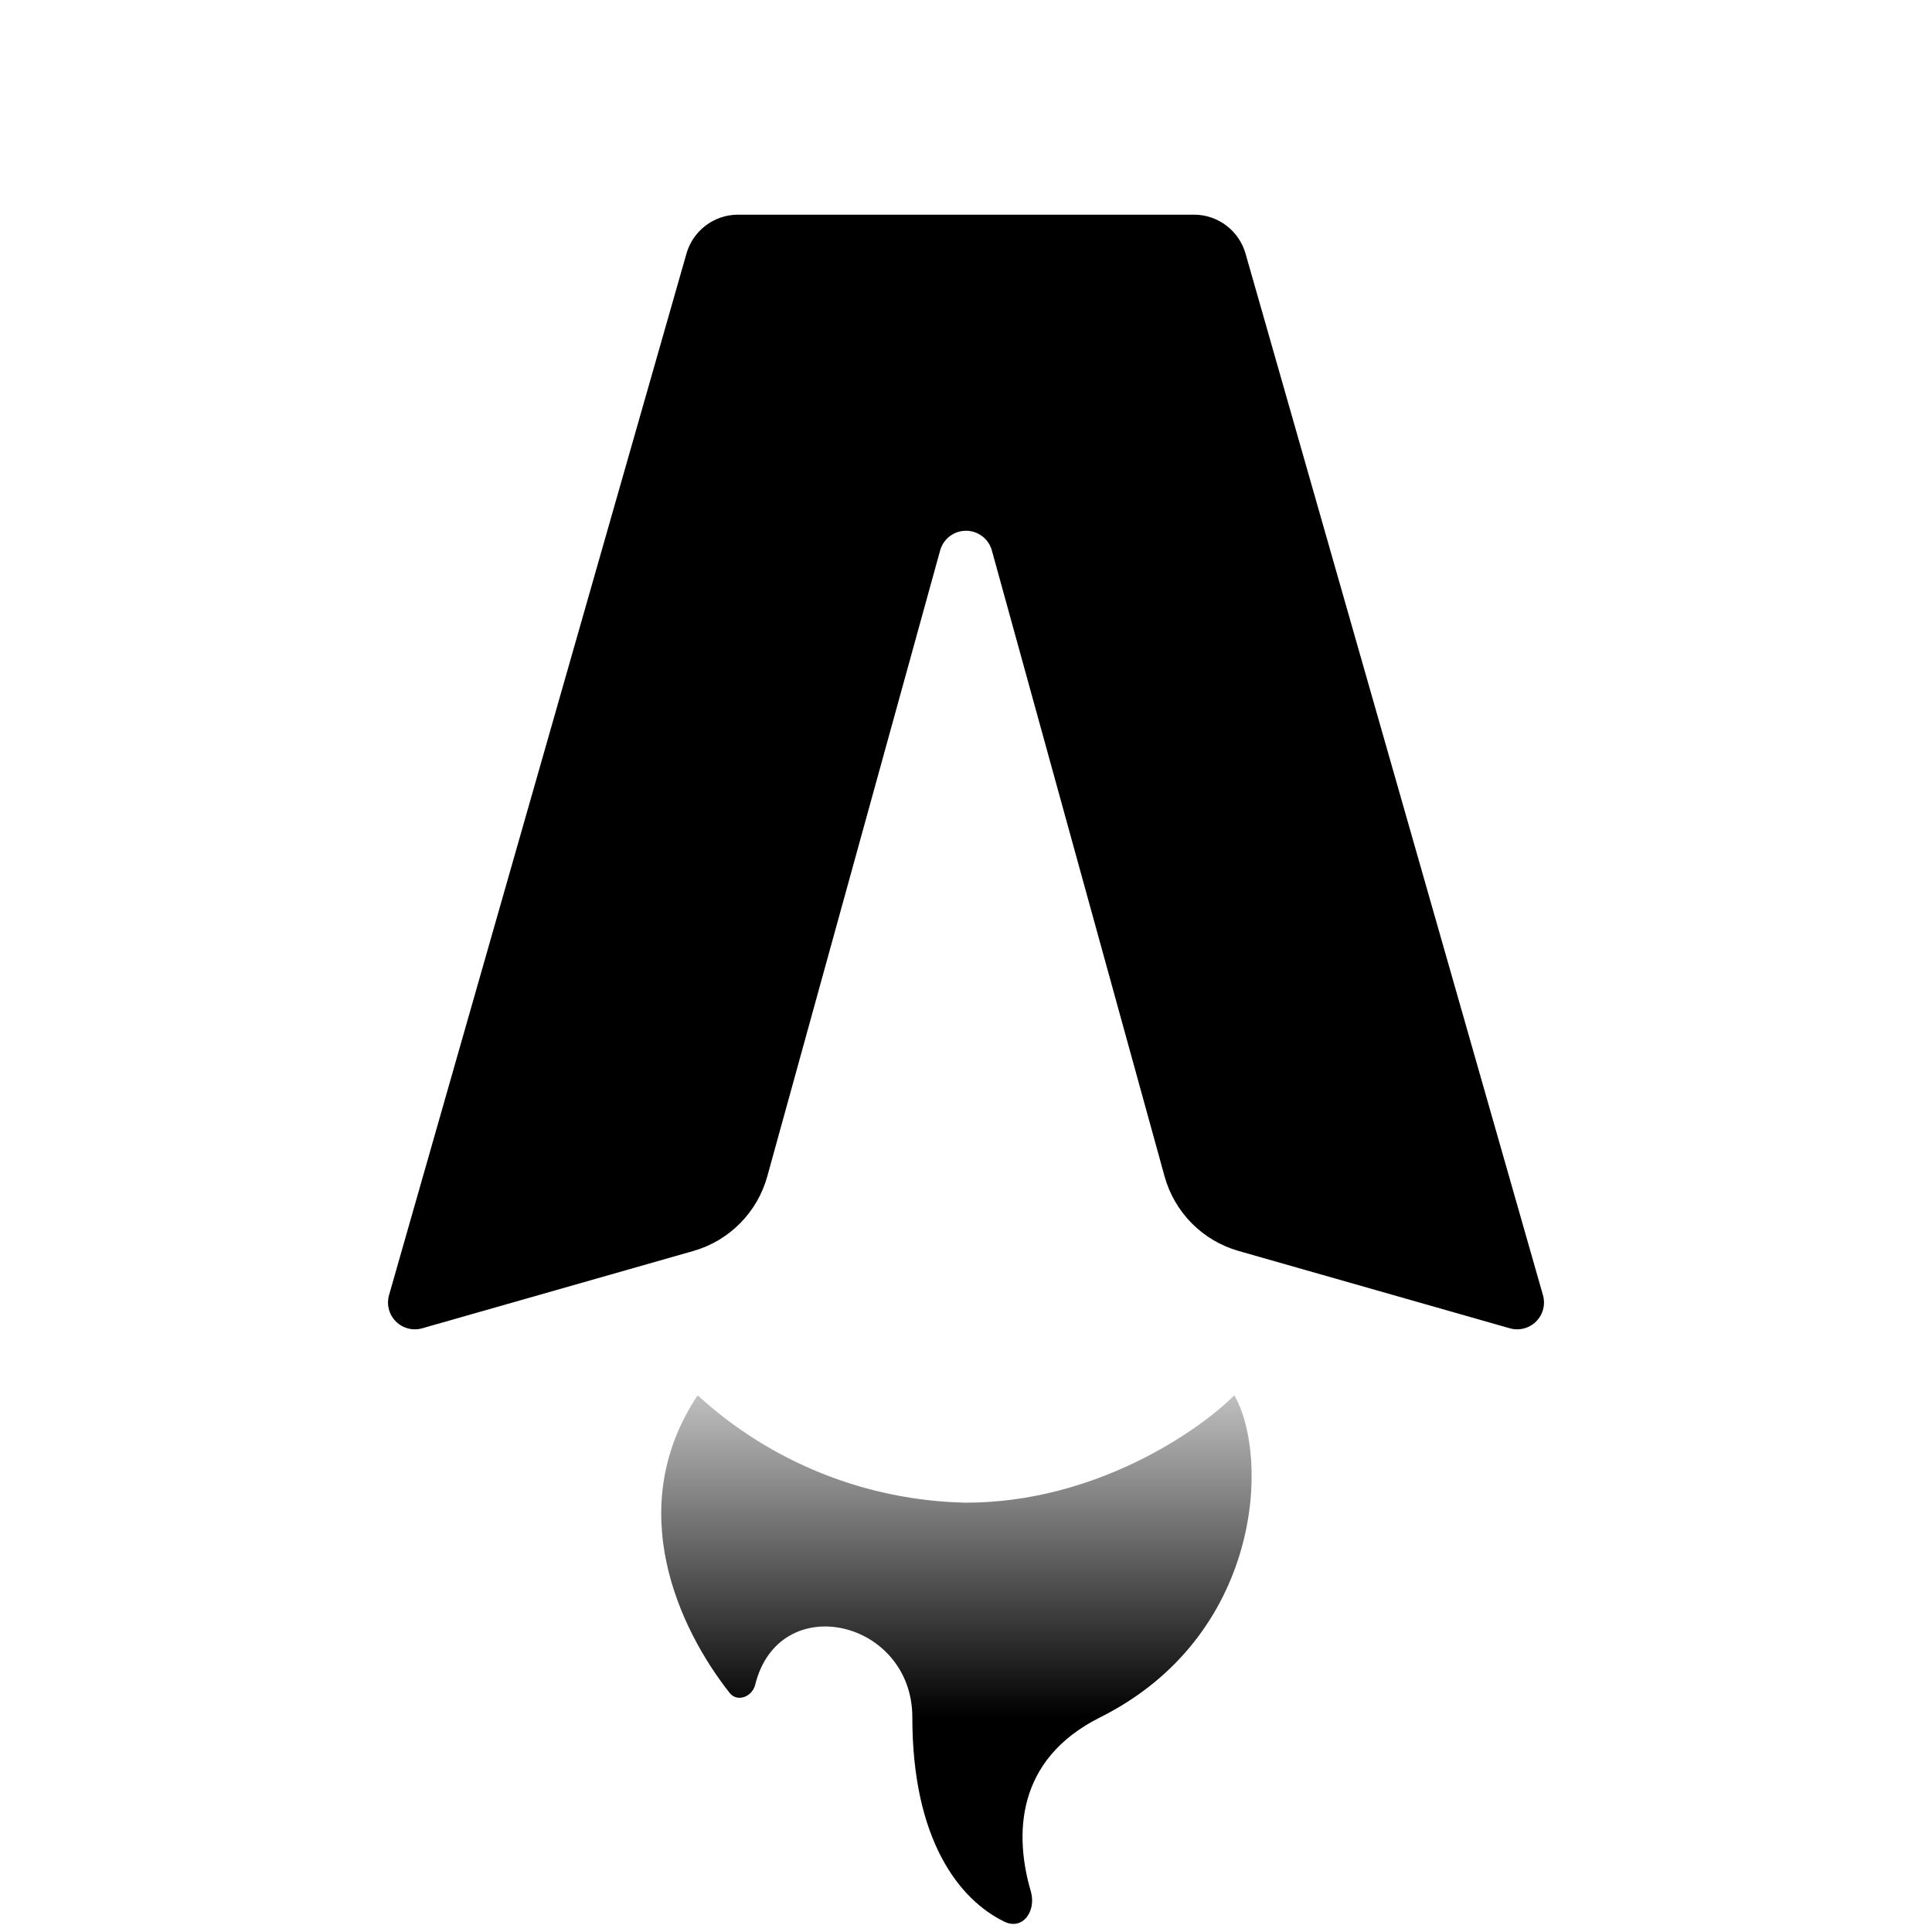
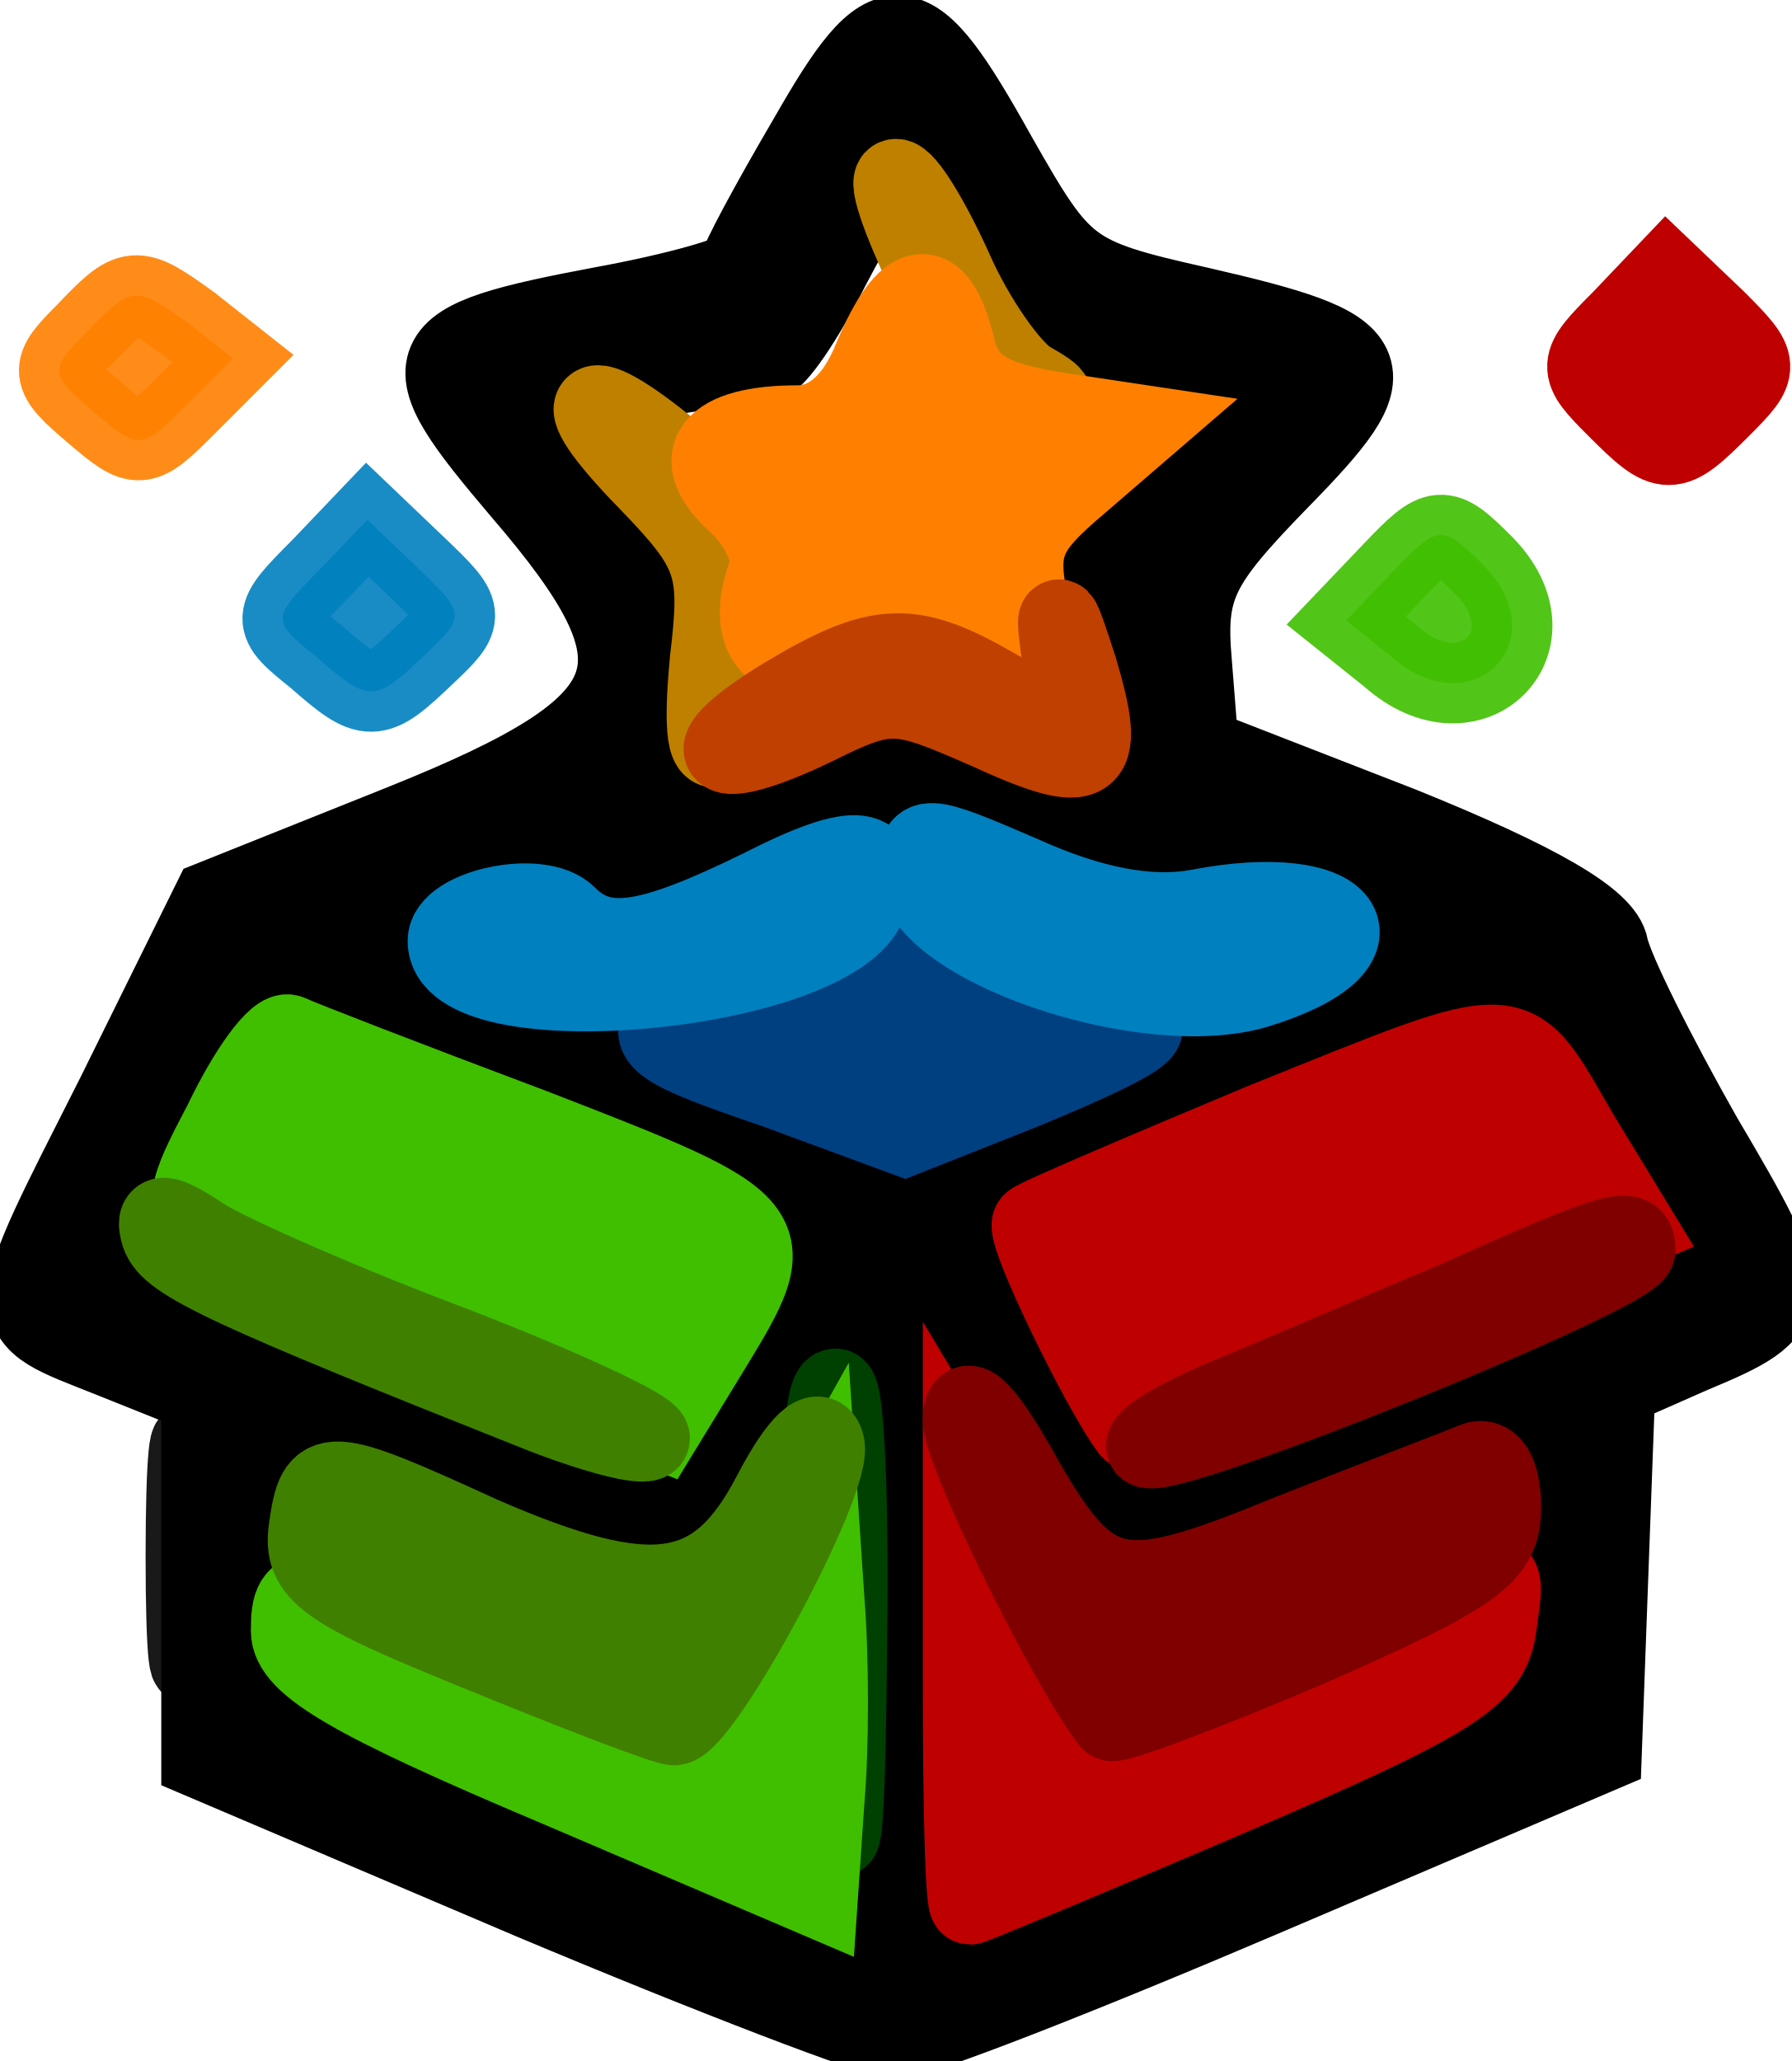
- <svg xmlns="http://www.w3.org/2000/svg" fill="none" viewBox="0 0 36 36">
-   <path fill="#000" d="M22.25 4h-8.5a1 1 0 0 0-.96.73l-5.54 19.4a.5.5 0 0 0 .62.62l5.05-1.44a2 2 0 0 0 1.38-1.4l3.22-11.66a.5.5 0 0 1 .96 0l3.22 11.67a2 2 0 0 0 1.38 1.39l5.05 1.44a.5.5 0 0 0 .62-.62l-5.54-19.4a1 1 0 0 0-.96-.73Z" />
-   <path fill="url(#gradient)" d="M18 28a7.63 7.63 0 0 1-5-2c-1.4 2.1-.35 4.35.6 5.55.14.17.41.07.47-.15.44-1.8 2.93-1.22 2.93.6 0 2.28.87 3.4 1.72 3.81.34.16.59-.2.49-.56-.31-1.05-.29-2.46 1.29-3.25 3-1.5 3.17-4.83 2.5-6-.67.67-2.6 2-5 2Z" />
-   <defs>
-     <linearGradient id="gradient" x1="16" x2="16" y1="32" y2="24" gradientUnits="userSpaceOnUse">
-       <stop stop-color="#000" />
-       <stop offset="1" stop-color="#000" stop-opacity="0" />
-     </linearGradient>
-   </defs>
-   <style>
-     @media (prefers-color-scheme:dark){:root{filter:invert(100%)}}
-   </style>
+ <svg xmlns="http://www.w3.org/2000/svg" version="1.0" viewBox="0 0 80 92">
+   <path stroke="#000" stroke-width="3.6" d="M36.1 6.2C34.4 9.1 33 11.7 33 12s-2.8 1.1-6.1 1.7c-8.5 1.6-8.7 2.2-3.6 8.2 6.8 7.9 5.9 10.4-5.3 14.9l-8.5 3.4-4.3 8.7C0 59.2 0 58.6 5 60.6l4 1.6v16.3l14.8 6.3C31.9 88.2 39.2 91 40 91c.9 0 8.3-2.9 16.5-6.4l15-6.4.3-8.2.3-8.1 3.4-1.5c4.8-2 4.8-2.3.5-9.6-2.1-3.7-4-7.5-4.2-8.5-.2-1.2-3.1-2.9-9.3-5.4l-9-3.5-.3-3.8c-.3-3.4.2-4.4 3.9-8.2 5-5.1 4.7-5.8-3.6-7.7-5.8-1.3-6.1-1.6-9-6.7-3.9-7-4.8-7.1-8.4-.8zm7.1 6c1.6 3 3.1 4.4 4.8 4.6 1.4.1 3.6.5 4.9.8l2.4.5-3.6 3.7c-3.3 3.4-3.5 4-3 8.4.6 5.5.6 5.5-4.7 2.8l-4-2-4 2c-5.3 2.7-5.3 2.7-4.7-2.8.5-4.4.3-5-3-8.3l-3.5-3.7 2.3-.7c1.3-.5 3.3-.9 4.4-1s2.3-.3 2.7-.4c.4 0 1.7-1.9 2.8-4.1 2.6-5 3.3-5 6.2.2zm5.5 26.9c3.3.9 4.6.9 5.7 0 .8-.7 1.7-.8 2-.3s1.9 1.2 3.6 1.5c1.6.4 3 1.1 3 1.7s-1.4 1.3-3 1.7c-1.7.3-3.3 1-3.6 1.4-.3.5-1.2.9-2.1.9-1.4 0-6.6 2-10.5 4.1-2.3 1.2-5.3 1.1-7.8-.1-1.1-.6-2.9-1.5-4-2-1.1-.6-2.5-1-3.1-1s-2.5-.6-4.2-1.4c-1.8-.8-4-1.6-4.9-2-2.3-.7-2.3-2.5 0-3.2.9-.3 2.4-.9 3.2-1.3 1.8-1 4.2-.3 3.4 1-1.1 1.8 3.3.8 8.7-1.9 4.5-2.3 5.7-2.5 7.4-1.6 1.1.7 3.9 1.8 6.2 2.5zM21.5 49c2.2 1 5.1 2.1 6.5 2.5s3.6 1.2 5 1.7l2.6 1.1-2.3 4.6c-3.2 6.2-4.9 7.4-7.9 5.5-1.2-.9-2.7-1.6-3.1-1.6-.4-.1-2.4-.8-4.3-1.6s-3.9-1.5-4.5-1.6c-.5-.1-2-.8-3.2-1.4-1.3-.7-2.3-.9-2.3-.5s-.4.2-.9-.6c-.8-1.2.8-5.3 4.2-10.8.8-1.3 1.2-1.2 10.2 2.7zM71 50.6c1.8 3 3.1 5.7 2.9 5.9-1.2 1.1-21.4 8.5-22.4 8.1-1.4-.5-6.9-9.5-6.2-10.2.3-.3 5.4-2.5 11.3-4.9 6-2.4 11-4.4 11.1-4.4.1-.1 1.6 2.4 3.3 5.5zm-33 23c0 12.4.1 12.2-6.2 9.8-16.1-6-18.3-7.6-18.6-13.3s.8-6.4 5.3-3.5c1.4.9 2.5 1.3 2.5 1 0-.4 1.1.1 2.5 1s2.5 1.3 2.5.9.7-.2 1.5.5c2.2 1.8 6-1 7.5-5.5 2-6 3-2.9 3 9.1zm8-7.6c2.8 5.5 3.6 5.6 12.4 1.9s8.5-3.8 8.8 2.5l.3 4.8-11.3 4.9C49.9 82.8 44.4 85 43.9 85s-.9-5.2-.9-11.5c0-12.9.1-13.1 3-7.5z" />
+   <path fill-opacity=".9" stroke="#000" stroke-opacity=".9" stroke-width="3.6" d="M8.3 69.5c0 4.4.2 6.1.4 3.7.2-2.3.2-5.9 0-8-.2-2-.4-.1-.4 4.3z" />
+   <path fill="#BF8000" stroke="#BF8000" stroke-width="3.6" d="M41.8 13c1.5 3 3.1 5 4.1 5 1.4-.1 1.4-.2 0-1-.8-.5-2.4-2.7-3.4-5-1-2.2-2.1-4-2.5-4s.4 2.2 1.8 5zm-12.9 8.4c3.1 3.2 3.3 3.9 2.8 8.1-.3 3.2-.1 4.3.5 3.7 2.7-2.7 1.9-9.4-1.4-12.3-4.6-4-5.9-3.6-1.9.5z" />
+   <path fill="#FF8000" fill-opacity=".9" stroke="#FF8000" stroke-opacity=".9" stroke-width="3.6" d="M3.8 14.9c-1.6 1.6-1.6 1.8.4 3.5s2.1 1.7 4.1-.3l2.1-2.1-1.9-1.5c-2.5-1.8-2.6-1.8-4.7.4z" />
+   <path fill="#BF0000" stroke="#BF0000" stroke-width="3.6" d="M72.4 14.3c-2 2-2 2.1-.2 3.9 2.2 2.2 2.4 2.2 4.6 0 1.8-1.8 1.8-1.9-.2-3.9l-2.2-2.1zM56.5 50.1c-5.5 2.3-10.2 4.3-10.4 4.5-.4.3 3.1 7.5 4.4 9.2.2.2 5.3-1.8 11.4-4.3L73 54.8l-2.5-4.1c-3.1-5.3-2.3-5.3-14-.6zM43 75.2c0 5.4.1 9.8.3 9.8.1 0 5.4-2.2 11.7-4.9 10-4.3 11.5-5.3 11.8-7.5.4-3.2 1.1-3.3-8.8 1-4.6 2-8.6 3.3-8.7 2.8-.2-.5-1.7-3.2-3.3-5.9l-3-5z" />
+   <path fill="#FF8000" stroke="#FF8000" stroke-width="3.6" d="M39 16c-.8 2-2 3-3.4 3-3.8 0-4.9 1.4-2.7 3.4 1.1 1 1.7 2.4 1.4 3.2-1.1 2.9.4 4.5 3.2 3.2 2.1-.9 3.2-.8 5.9.5l3.4 1.6-.8-3.5c-.7-3-.4-3.7 2.2-5.9l2.9-2.5-4-.6c-3.1-.5-4.1-1.2-4.5-3-.8-3.2-2.1-3-3.6.6z" />
+   <path fill="#BF4000" stroke="#BF4000" stroke-width="3.6" d="M47.4 29.2c.4 3.2.1 3.3-3.4 1.3-3.4-1.9-4.9-1.8-8.9.6-4.3 2.6-3.4 3.5 1.2 1.3 3.4-1.7 3.8-1.6 7.7.1 4.8 2.2 5.4 1.8 4.1-2.6-.9-2.8-1-2.9-.7-.7z" />
+   <path fill="#0080BF" fill-opacity=".9" stroke="#0080BF" stroke-opacity=".9" stroke-width="3.6" d="M14.3 25.4c-2.2 2.2-2.2 2.3-.2 3.9 2.4 2.1 2.6 2.1 4.9-.1 1.8-1.7 1.8-1.8-.4-3.9l-2.2-2.1z" />
+   <path fill="#40BF00" fill-opacity=".9" stroke="#40BF00" stroke-opacity=".9" stroke-width="3.6" d="m62.2 25.5-2.1 2.2 2 1.6c3.6 3.2 7.5-.7 4.1-4.1-1.8-1.8-2-1.8-4 .3z" />
+   <path fill="#004080" stroke="#004080" stroke-width="3.6" d="M34.3 43.3c-6.6 2.7-6.6 2.9.4 5.3l5.7 2.1 5.3-2.1c2.9-1.2 5.3-2.3 5.3-2.7s-8-3.7-11-4.5c-.3-.1-2.9.8-5.7 1.9z" />
+   <path fill="#0080BF" stroke="#0080BF" stroke-width="3.6" d="M34 39.7c-5.1 2.5-7.1 2.8-8.7 1.2-1.2-1.2-5.3-.3-5.3 1.1 0 3.9 17.2 2.3 18.7-1.7 1-2.6-.4-2.8-4.7-.6zm7-.8c0 3.2 10.1 6.7 15.1 5.2 6.2-1.9 4.1-4.8-2.6-3.5-2.2.4-4.8-.1-7.9-1.5-4.4-1.9-4.6-1.9-4.6-.2z" />
+   <path fill="#004000" stroke="#004000" stroke-width="3.6" d="M36.8 70.2c.4 14.3.9 15.7 1 3.5.1-6.4-.1-11.7-.5-11.7-.5 0-.7 3.7-.5 8.2z" />
+   <path fill="#40BF00" stroke="#40BF00" stroke-width="3.6" d="M10 50.1c-2.6 5-2.8 4.8 9.5 9.7l10 4 2.2-3.6c3.3-5.4 3.2-5.5-7.9-9.8-5.6-2.1-10.5-4-10.9-4.2-.5-.2-1.8 1.6-2.9 3.9zM33.7 72c-3.3 5.9-2.6 5.8-11.7 2-8.5-3.5-9-3.6-9-1.2 0 1.5 2.8 3.1 11.8 6.9l11.7 5 .3-4.4c.2-2.3.2-6.3 0-8.8l-.3-4.5z" />
+   <g fill="maroon" stroke="maroon" stroke-width="3.6">
+     <path d="M65 58.1c-3.6 1.5-8.2 3.5-10.4 4.4-2.1.9-3.6 1.8-3.4 2.1.8.7 21.8-7.8 21.8-8.8 0-1.1-.7-1-8 2.3z" />
+     <path d="M43 63.4c0 1.4 4.6 10.8 6.6 13.4.1.2 4.1-1.3 8.8-3.3 7.5-3.3 8.6-4.1 8.6-6.2 0-1.6-.5-2.3-1.2-2s-4.4 1.7-8.2 3.2c-7.8 3.2-8.9 3-12.3-3.1-1.5-2.6-2.3-3.3-2.3-2z" />
+   </g>
+   <path fill="#408000" stroke="#408000" stroke-width="3.6" d="M7.2 55.1c.4 1.2 3 2.4 17.1 8 2.6 1 4.7 1.5 4.7 1.1s-3.9-2.2-8.8-4.1c-4.8-1.8-9.8-4-11.1-4.8-1.8-1.2-2.2-1.2-1.9-.2zm27.3 11.6c-2.5 4.8-5.4 5.2-13 1.9-7-3.2-7.3-3.2-7.7-.4-.3 2 .7 2.7 7.6 5.5 4.4 1.8 8.3 3.3 8.7 3.3 1.2 0 7.1-10.9 6.7-12.5-.2-.9-1.1-.1-2.3 2.2z" />
</svg>
